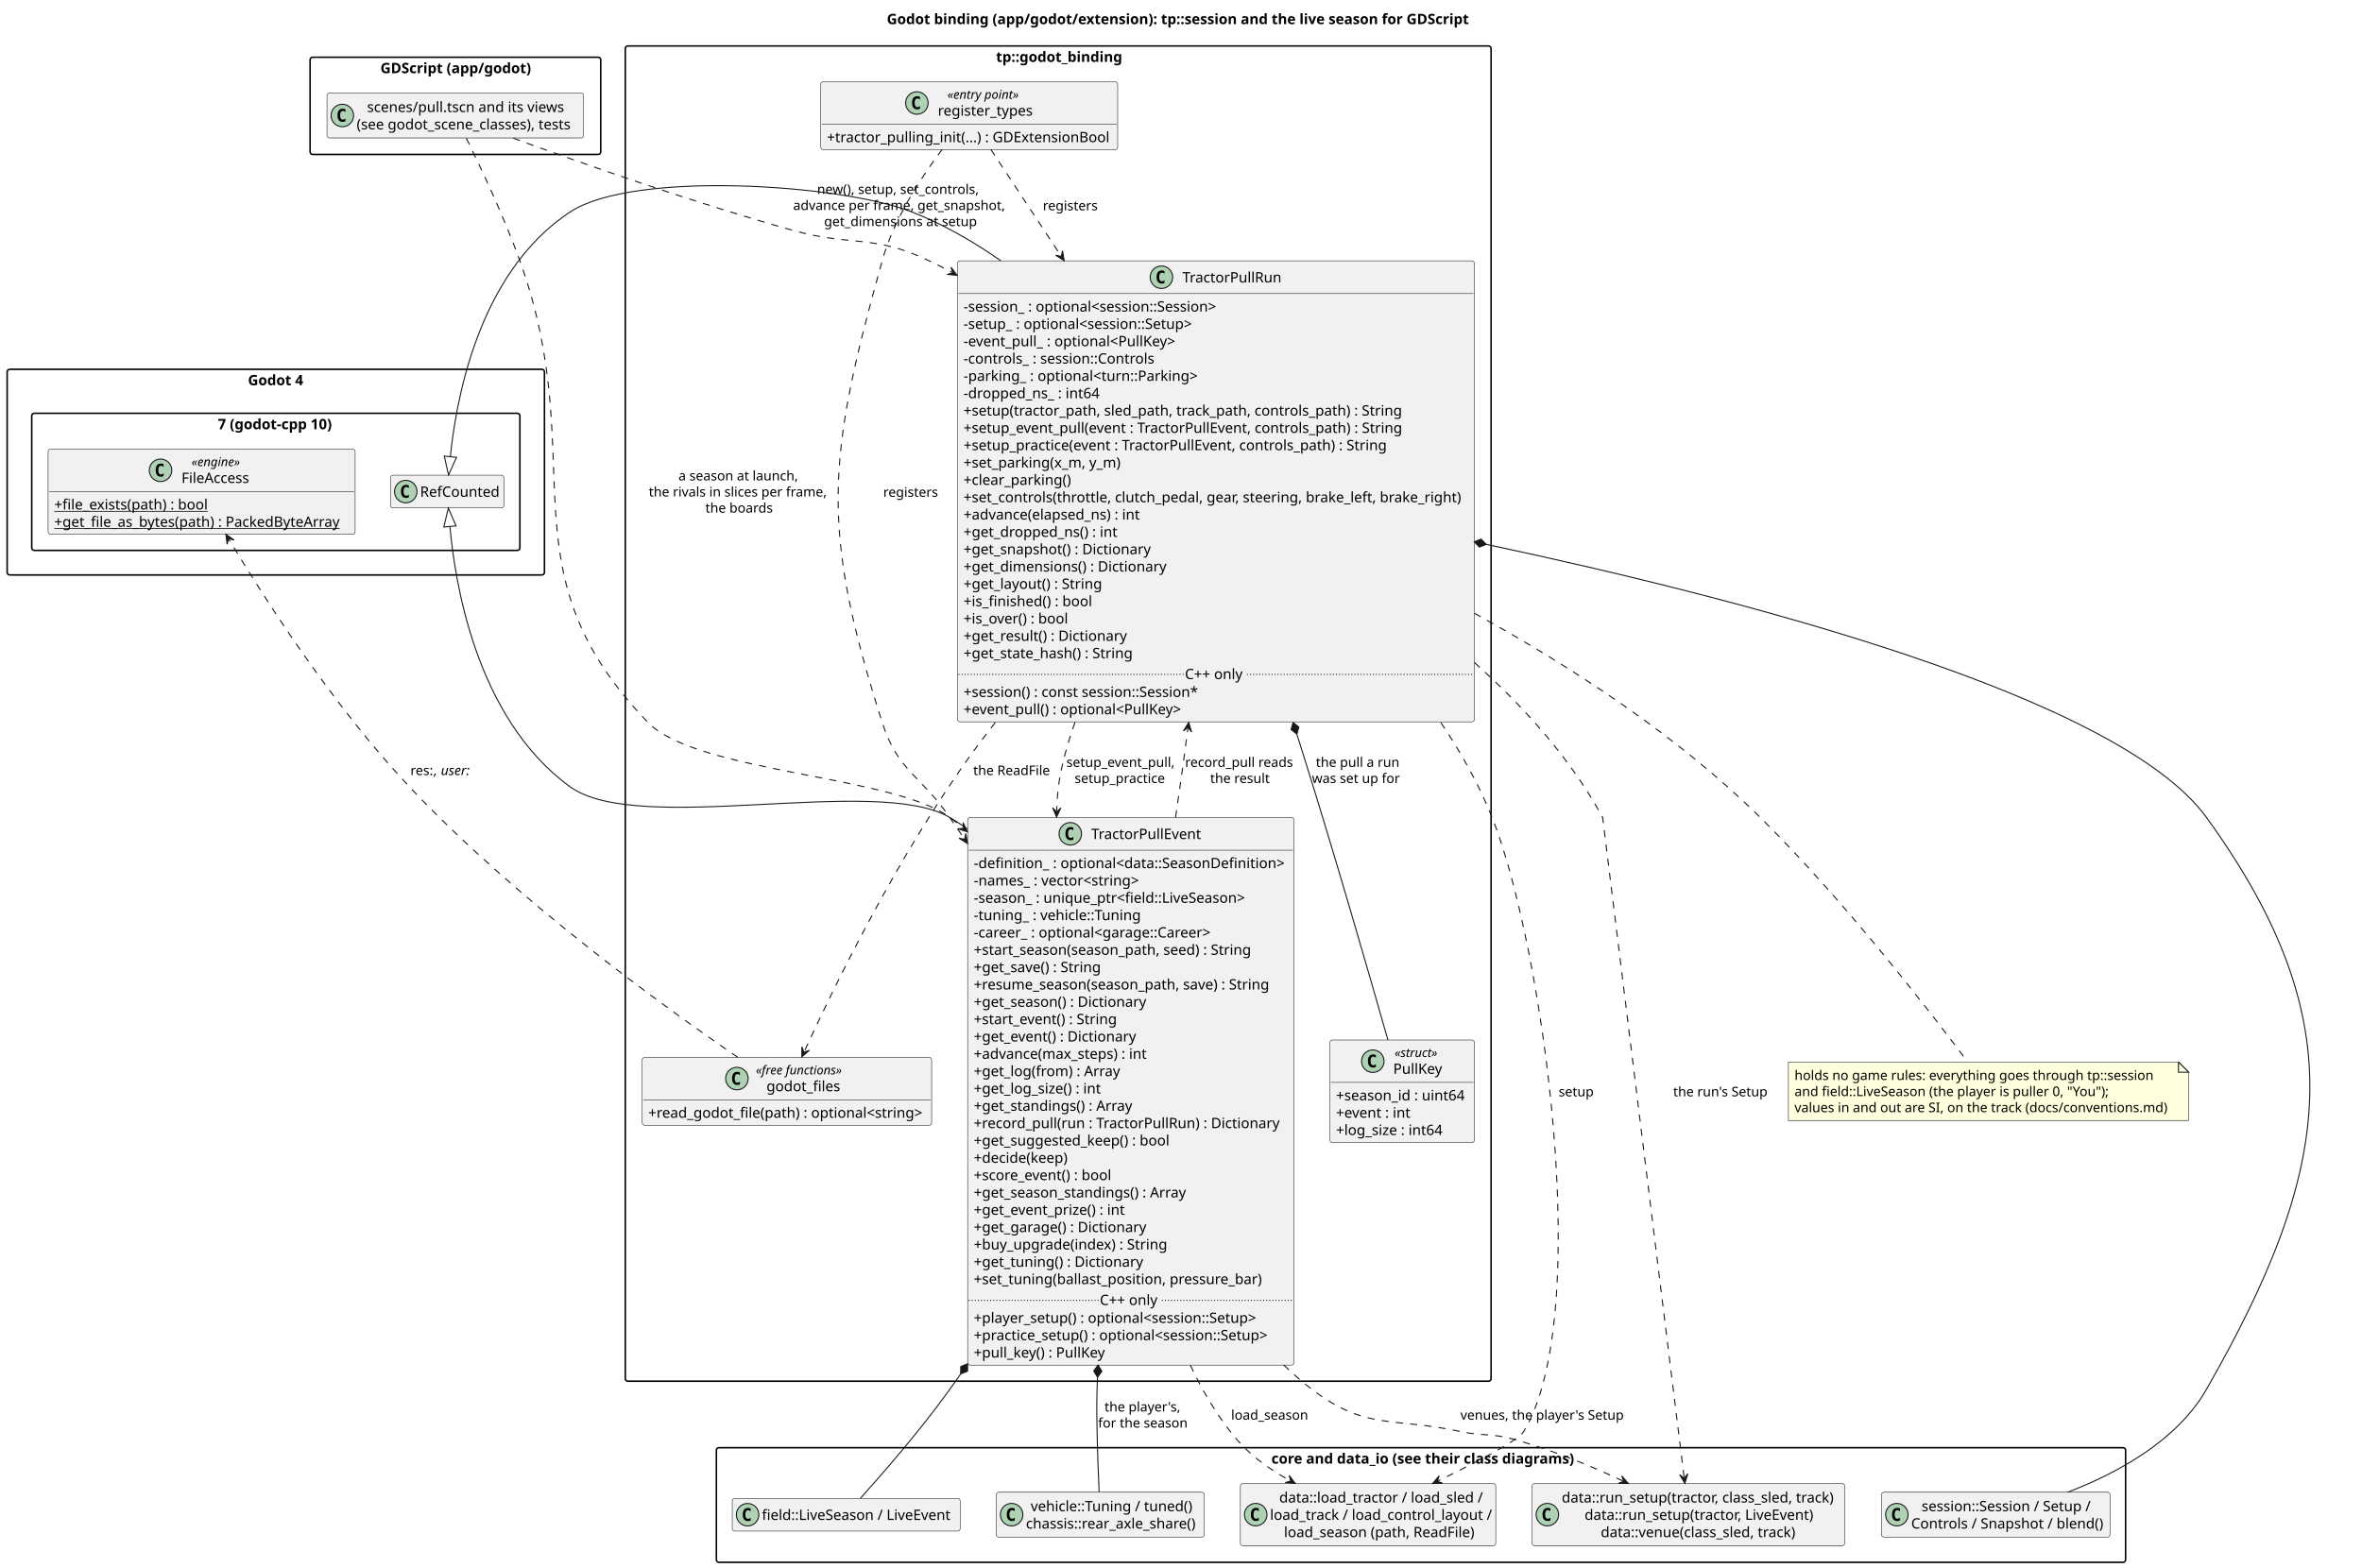
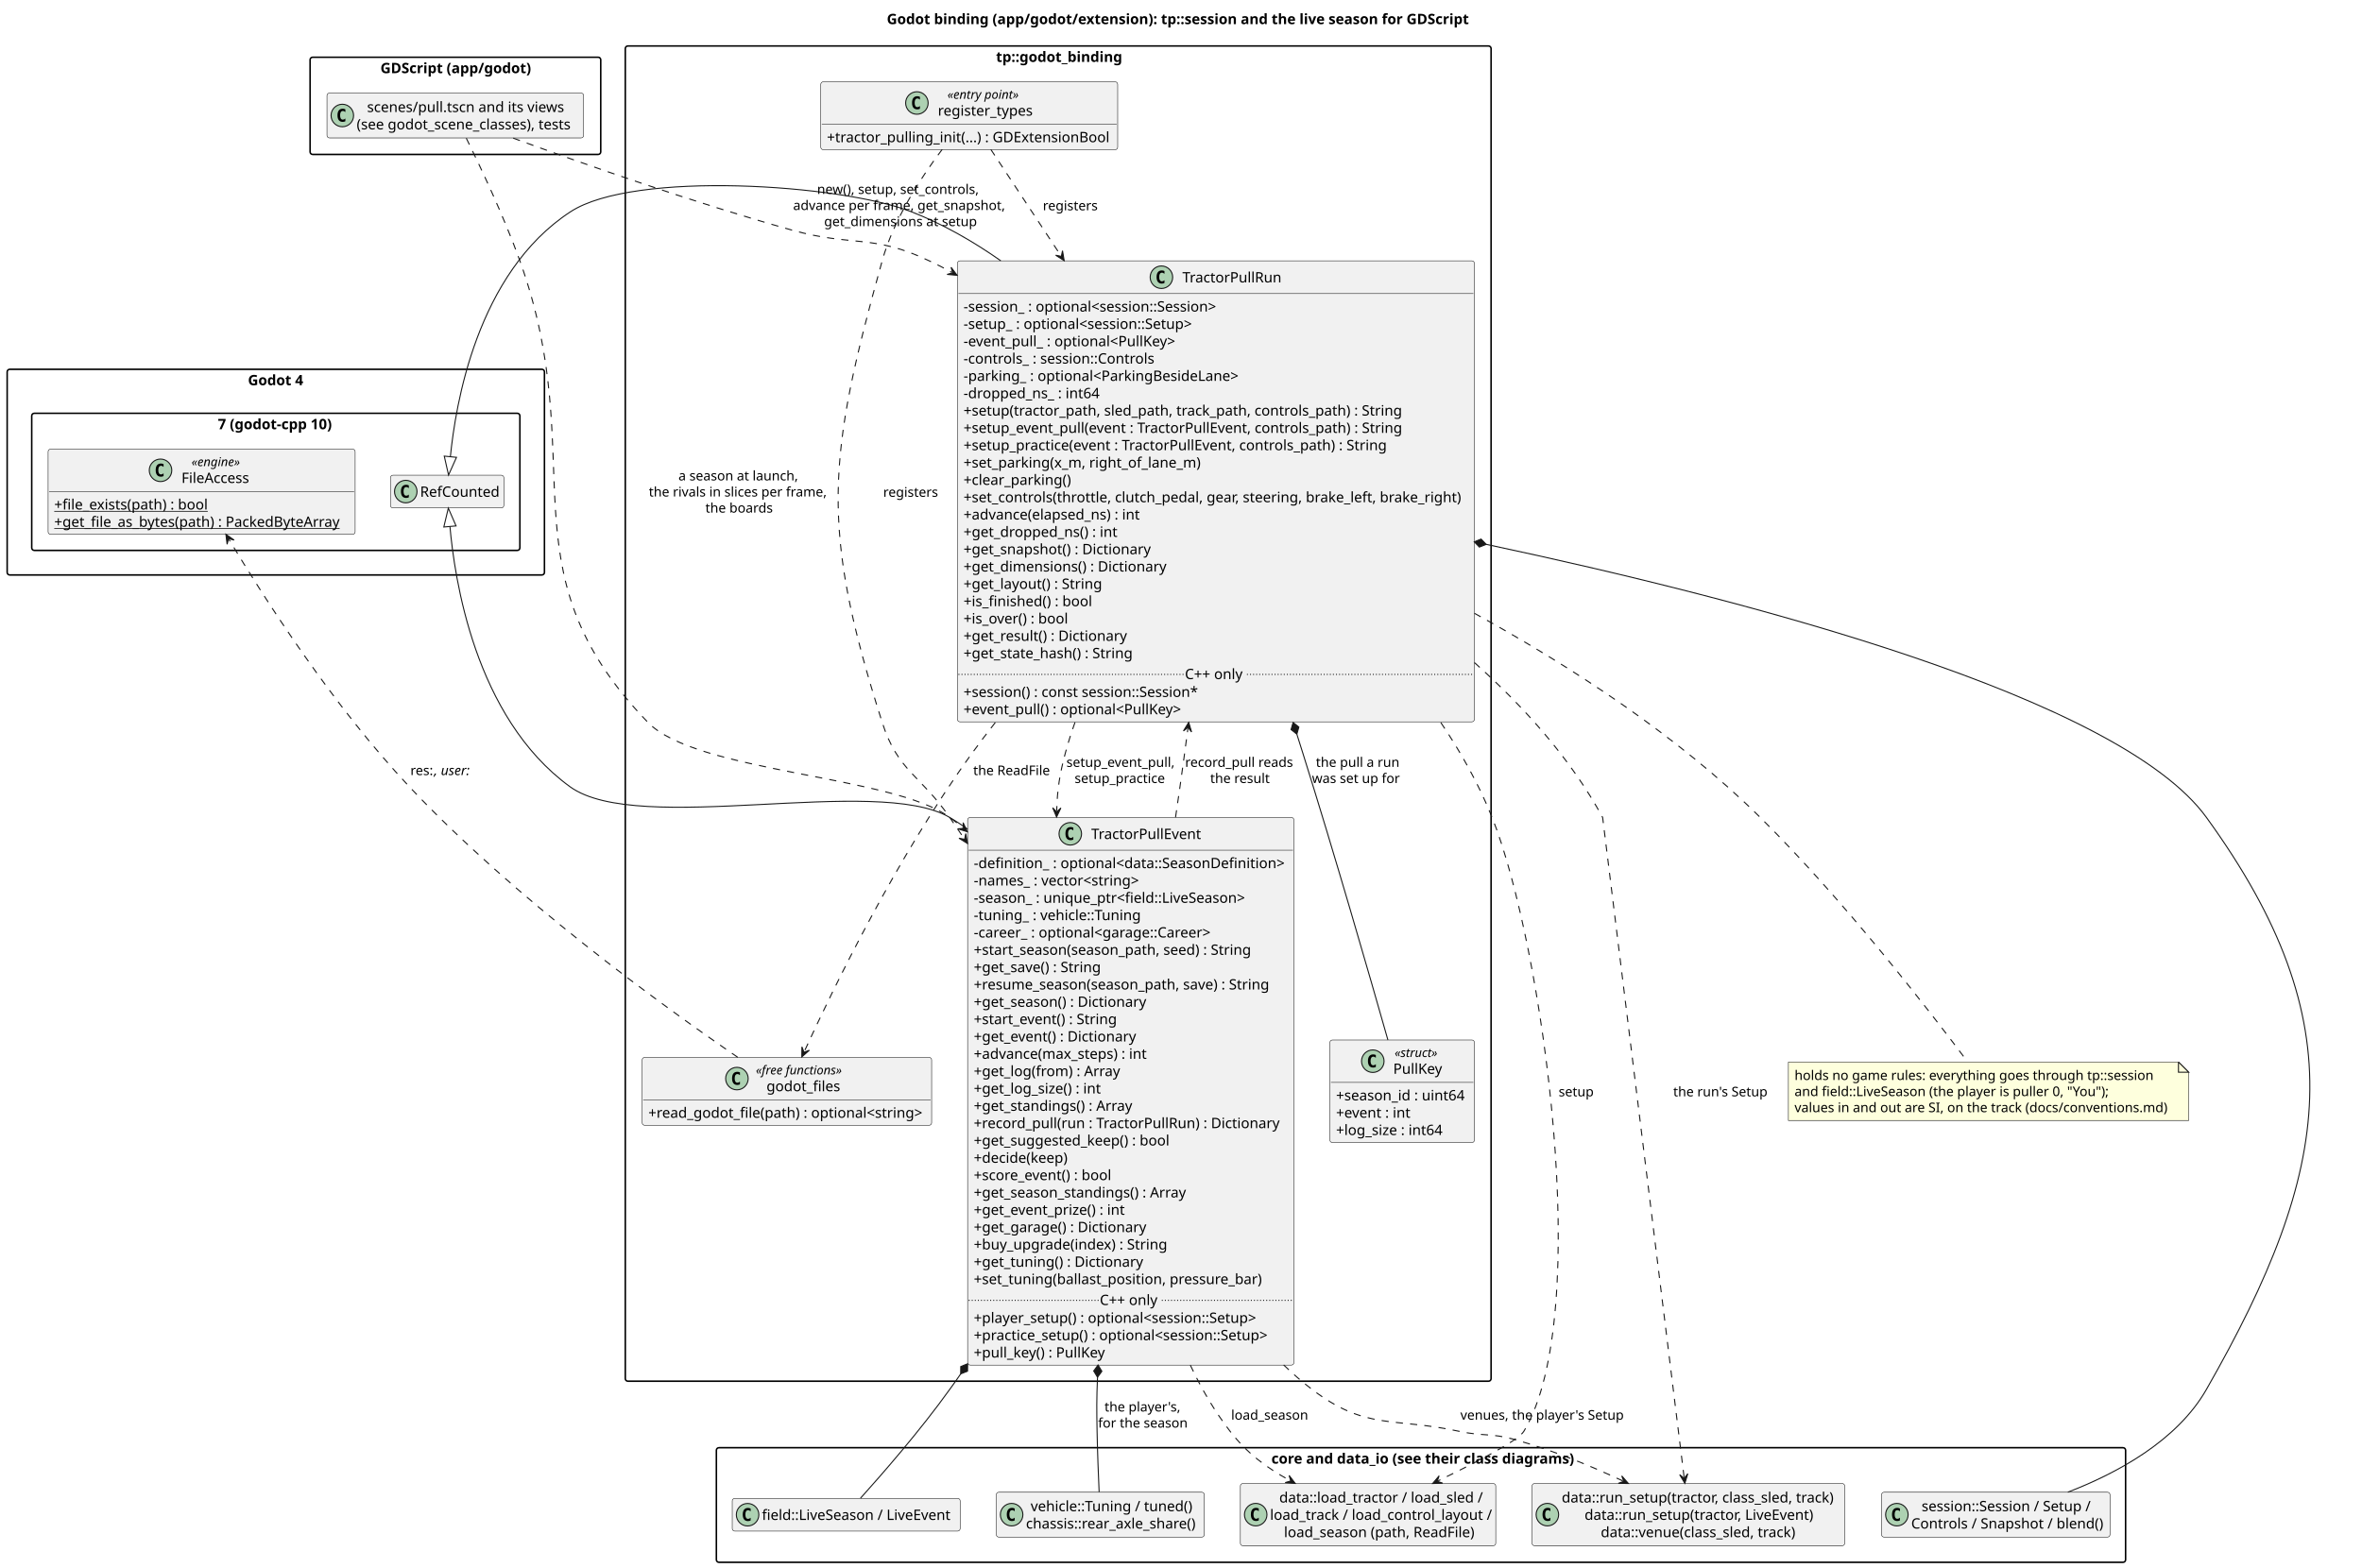
<svg xmlns="http://www.w3.org/2000/svg" contentStyleType="text/css" height="1532px" preserveAspectRatio="none" style="width:2308px;height:1532px;background:#FFFFFF;" version="1.1" viewBox="0 0 2308 1532" width="2308px" zoomAndPan="magnify">
  <defs />
  <g>
    <text fill="#000000" font-family="sans-serif" font-size="14" font-weight="bold" lengthAdjust="spacing" textLength="561.627" x="866.562" y="23.562">Godot binding (app/godot/extension): tp::session and the live season for GDScript</text>
    <g id="cluster_Godot 4">
      <rect fill="none" height="201" rx="2.5" ry="2.5" style="stroke:#000000;stroke-width:1.5;" width="525" x="7" y="360.94" />
      <text fill="#000000" font-family="sans-serif" font-size="14" font-weight="bold" lengthAdjust="spacing" textLength="54.414" x="242.293" y="376.502">Godot 4</text>
    </g>
    <g id="cluster_7 (godot-cpp 10)">
      <rect fill="none" height="134" rx="2.5" ry="2.5" style="stroke:#000000;stroke-width:1.5;" width="477" x="31" y="403.94" />
      <text fill="#000000" font-family="sans-serif" font-size="14" font-weight="bold" lengthAdjust="spacing" textLength="113.21" x="212.895" y="419.502">7 (godot-cpp 10)</text>
    </g>
    <g id="cluster_tp::godot_binding">
      <rect fill="none" height="1305" rx="2.5" ry="2.5" style="stroke:#000000;stroke-width:1.5;" width="846" x="611" y="44.94" />
      <text fill="#000000" font-family="sans-serif" font-size="14" font-weight="bold" lengthAdjust="spacing" textLength="121.454" x="973.273" y="60.502">tp::godot_binding</text>
    </g>
    <g id="cluster_core and data_io (see their class diagrams)">
      <rect fill="none" height="112" rx="2.5" ry="2.5" style="stroke:#000000;stroke-width:1.5;" width="1377" x="700" y="1414.939" />
      <text fill="#000000" font-family="sans-serif" font-size="14" font-weight="bold" lengthAdjust="spacing" textLength="292.312" x="1242.344" y="1430.502">core and data_io (see their class diagrams)</text>
    </g>
    <g id="cluster_GDScript (app/godot)">
      <rect fill="none" height="95" rx="2.5" ry="2.5" style="stroke:#000000;stroke-width:1.5;" width="284" x="303" y="55.94" />
      <text fill="#000000" font-family="sans-serif" font-size="14" font-weight="bold" lengthAdjust="spacing" textLength="146.522" x="371.739" y="71.502">GDScript (app/godot)</text>
    </g>
    <g id="elem_RefCounted">
      <rect codeLine="7" fill="#F1F1F1" height="32" id="RefCounted" rx="2.5" ry="2.5" style="stroke:#181818;stroke-width:0.5;" width="110.839" x="381.5" y="464.44" />
      <ellipse cx="396.5" cy="480.44" fill="#ADD1B2" rx="11" ry="11" style="stroke:#181818;stroke-width:1.0;" />
      <path d="M399.469,486.08 Q398.891,486.377 398.25,486.518 Q397.609,486.674 396.906,486.674 Q394.406,486.674 393.078,485.033 Q391.766,483.377 391.766,480.252 Q391.766,477.127 393.078,475.471 Q394.406,473.815 396.906,473.815 Q397.609,473.815 398.25,473.971 Q398.906,474.127 399.469,474.424 L399.469,477.143 Q398.844,476.565 398.25,476.299 Q397.656,476.018 397.031,476.018 Q395.688,476.018 395,477.096 Q394.312,478.158 394.312,480.252 Q394.312,482.346 395,483.424 Q395.688,484.486 397.031,484.486 Q397.656,484.486 398.25,484.221 Q398.844,483.94 399.469,483.361 L399.469,486.08 Z " fill="#000000" />
      <text fill="#000000" font-family="sans-serif" font-size="14" lengthAdjust="spacing" textLength="78.839" x="410.5" y="485.532">RefCounted</text>
    </g>
    <g id="elem_FileAccess">
      <rect codeLine="8" fill="#F1F1F1" height="83.338" id="FileAccess" rx="2.5" ry="2.5" style="stroke:#181818;stroke-width:0.5;" width="300.025" x="47" y="438.94" />
      <ellipse cx="156.86" cy="459.669" fill="#ADD1B2" rx="11" ry="11" style="stroke:#181818;stroke-width:1.0;" />
      <path d="M159.829,465.31 Q159.251,465.606 158.61,465.747 Q157.97,465.903 157.267,465.903 Q154.767,465.903 153.439,464.263 Q152.126,462.606 152.126,459.481 Q152.126,456.356 153.439,454.7 Q154.767,453.044 157.267,453.044 Q157.97,453.044 158.61,453.2 Q159.267,453.356 159.829,453.653 L159.829,456.372 Q159.204,455.794 158.61,455.528 Q158.017,455.247 157.392,455.247 Q156.048,455.247 155.36,456.325 Q154.673,457.388 154.673,459.481 Q154.673,461.575 155.36,462.653 Q156.048,463.716 157.392,463.716 Q158.017,463.716 158.61,463.45 Q159.204,463.169 159.829,462.591 L159.829,465.31 Z " fill="#000000" />
      <text fill="#000000" font-family="sans-serif" font-size="12" font-style="italic" lengthAdjust="spacing" textLength="52.266" x="187.13" y="455.565">«engine»</text>
      <text fill="#000000" font-family="sans-serif" font-size="14" lengthAdjust="spacing" textLength="71.805" x="177.36" y="472.022">FileAccess</text>
      <line style="stroke:#181818;stroke-width:0.5;" x1="48" x2="346.025" y1="480.398" y2="480.398" />
      <text fill="#000000" font-family="sans-serif" font-size="14" lengthAdjust="spacing" text-decoration="underline" textLength="154.492" x="53" y="497.961">+file_exists(path) : bool</text>
      <text fill="#000000" font-family="sans-serif" font-size="14" lengthAdjust="spacing" text-decoration="underline" textLength="288.025" x="53" y="514.9">+get_file_as_bytes(path) : PackedByteArray</text>
    </g>
    <g id="elem_TractorPullRun">
      <rect codeLine="15" fill="#F1F1F1" height="450.547" id="TractorPullRun" rx="2.5" ry="2.5" style="stroke:#181818;stroke-width:0.5;" width="505.22" x="935.5" y="254.94" />
      <ellipse cx="1134.873" cy="270.94" fill="#ADD1B2" rx="11" ry="11" style="stroke:#181818;stroke-width:1.0;" />
      <path d="M1137.842,276.58 Q1137.264,276.877 1136.623,277.018 Q1135.983,277.174 1135.28,277.174 Q1132.78,277.174 1131.452,275.533 Q1130.139,273.877 1130.139,270.752 Q1130.139,267.627 1131.452,265.971 Q1132.78,264.315 1135.28,264.315 Q1135.983,264.315 1136.623,264.471 Q1137.28,264.627 1137.842,264.924 L1137.842,267.643 Q1137.217,267.065 1136.623,266.799 Q1136.03,266.518 1135.405,266.518 Q1134.061,266.518 1133.373,267.596 Q1132.686,268.658 1132.686,270.752 Q1132.686,272.846 1133.373,273.924 Q1134.061,274.986 1135.405,274.986 Q1136.03,274.986 1136.623,274.721 Q1137.217,274.44 1137.842,273.861 L1137.842,276.58 Z " fill="#000000" />
      <text fill="#000000" font-family="sans-serif" font-size="14" lengthAdjust="spacing" textLength="97.973" x="1155.373" y="276.032">TractorPullRun</text>
      <line style="stroke:#181818;stroke-width:0.5;" x1="936.5" x2="1439.72" y1="286.94" y2="286.94" />
      <text fill="#000000" font-family="sans-serif" font-size="14" lengthAdjust="spacing" textLength="256.935" x="941.5" y="304.502">-session_ : optional&lt;session::Session&gt;</text>
      <text fill="#000000" font-family="sans-serif" font-size="14" lengthAdjust="spacing" textLength="230.125" x="941.5" y="321.441">-setup_ : optional&lt;session::Setup&gt;</text>
      <text fill="#000000" font-family="sans-serif" font-size="14" lengthAdjust="spacing" textLength="212.611" x="941.5" y="338.381">-event_pull_ : optional&lt;PullKey&gt;</text>
      <text fill="#000000" font-family="sans-serif" font-size="14" lengthAdjust="spacing" textLength="192.794" x="941.5" y="355.32">-controls_ : session::Controls</text>
-       <text fill="#000000" font-family="sans-serif" font-size="14" lengthAdjust="spacing" textLength="230.221" x="941.5" y="372.26">-parking_ : optional&lt;turn::Parking&gt;</text>
+       <text fill="#000000" font-family="sans-serif" font-size="14" lengthAdjust="spacing" textLength="272.802" x="941.5" y="372.26">-parking_ : optional&lt;ParkingBesideLane&gt;</text>
      <text fill="#000000" font-family="sans-serif" font-size="14" lengthAdjust="spacing" textLength="136.862" x="941.5" y="389.199">-dropped_ns_ : int64</text>
      <text fill="#000000" font-family="sans-serif" font-size="14" lengthAdjust="spacing" textLength="432.619" x="941.5" y="406.139">+setup(tractor_path, sled_path, track_path, controls_path) : String</text>
      <text fill="#000000" font-family="sans-serif" font-size="14" lengthAdjust="spacing" textLength="436.892" x="941.5" y="423.078">+setup_event_pull(event : TractorPullEvent, controls_path) : String</text>
      <text fill="#000000" font-family="sans-serif" font-size="14" lengthAdjust="spacing" textLength="423.664" x="941.5" y="440.018">+setup_practice(event : TractorPullEvent, controls_path) : String</text>
-       <text fill="#000000" font-family="sans-serif" font-size="14" lengthAdjust="spacing" textLength="156.406" x="941.5" y="456.957">+set_parking(x_m, y_m)</text>
+       <text fill="#000000" font-family="sans-serif" font-size="14" lengthAdjust="spacing" textLength="232.675" x="941.5" y="456.957">+set_parking(x_m, right_of_lane_m)</text>
      <text fill="#000000" font-family="sans-serif" font-size="14" lengthAdjust="spacing" textLength="108.179" x="941.5" y="473.897">+clear_parking()</text>
      <text fill="#000000" font-family="sans-serif" font-size="14" lengthAdjust="spacing" textLength="493.22" x="941.5" y="490.836">+set_controls(throttle, clutch_pedal, gear, steering, brake_left, brake_right)</text>
      <text fill="#000000" font-family="sans-serif" font-size="14" lengthAdjust="spacing" textLength="178.377" x="941.5" y="507.775">+advance(elapsed_ns) : int</text>
      <text fill="#000000" font-family="sans-serif" font-size="14" lengthAdjust="spacing" textLength="153.501" x="941.5" y="524.715">+get_dropped_ns() : int</text>
      <text fill="#000000" font-family="sans-serif" font-size="14" lengthAdjust="spacing" textLength="186.963" x="941.5" y="541.654">+get_snapshot() : Dictionary</text>
      <text fill="#000000" font-family="sans-serif" font-size="14" lengthAdjust="spacing" textLength="201.722" x="941.5" y="558.594">+get_dimensions() : Dictionary</text>
      <text fill="#000000" font-family="sans-serif" font-size="14" lengthAdjust="spacing" textLength="138.551" x="941.5" y="575.533">+get_layout() : String</text>
      <text fill="#000000" font-family="sans-serif" font-size="14" lengthAdjust="spacing" textLength="129.938" x="941.5" y="592.473">+is_finished() : bool</text>
      <text fill="#000000" font-family="sans-serif" font-size="14" lengthAdjust="spacing" textLength="106.996" x="941.5" y="609.412">+is_over() : bool</text>
      <text fill="#000000" font-family="sans-serif" font-size="14" lengthAdjust="spacing" textLength="163.297" x="941.5" y="626.352">+get_result() : Dictionary</text>
      <text fill="#000000" font-family="sans-serif" font-size="14" lengthAdjust="spacing" textLength="168.943" x="941.5" y="643.291">+get_state_hash() : String</text>
      <text fill="#000000" font-family="sans-serif" font-size="14" lengthAdjust="spacing" textLength="239.791" x="941.5" y="681.17">+session() : const session::Session*</text>
      <text fill="#000000" font-family="sans-serif" font-size="14" lengthAdjust="spacing" textLength="219.263" x="941.5" y="698.109">+event_pull() : optional&lt;PullKey&gt;</text>
      <line style="stroke:#181818;stroke-width:1.0;stroke-dasharray:1.0,2.0;" x1="936.5" x2="1157.803" y1="659.138" y2="659.138" />
      <text fill="#000000" font-family="sans-serif" font-size="14" lengthAdjust="spacing" textLength="60.614" x="1157.803" y="663.731">C++ only</text>
      <line style="stroke:#181818;stroke-width:1.0;stroke-dasharray:1.0,2.0;" x1="1218.417" x2="1439.72" y1="659.138" y2="659.138" />
    </g>
    <g id="elem_TractorPullEvent">
      <rect codeLine="41" fill="#F1F1F1" height="535.244" id="TractorPullEvent" rx="2.5" ry="2.5" style="stroke:#181818;stroke-width:0.5;" width="318.858" x="945.5" y="798.939" />
      <ellipse cx="1045.824" cy="814.939" fill="#ADD1B2" rx="11" ry="11" style="stroke:#181818;stroke-width:1.0;" />
      <path d="M1048.793,820.58 Q1048.215,820.877 1047.574,821.018 Q1046.934,821.174 1046.23,821.174 Q1043.73,821.174 1042.402,819.533 Q1041.09,817.877 1041.09,814.752 Q1041.09,811.627 1042.402,809.971 Q1043.73,808.314 1046.23,808.314 Q1046.934,808.314 1047.574,808.471 Q1048.23,808.627 1048.793,808.924 L1048.793,811.643 Q1048.168,811.064 1047.574,810.799 Q1046.98,810.518 1046.355,810.518 Q1045.012,810.518 1044.324,811.596 Q1043.637,812.658 1043.637,814.752 Q1043.637,816.846 1044.324,817.924 Q1045.012,818.986 1046.355,818.986 Q1046.98,818.986 1047.574,818.721 Q1048.168,818.439 1048.793,817.861 L1048.793,820.58 Z " fill="#000000" />
      <text fill="#000000" font-family="sans-serif" font-size="14" lengthAdjust="spacing" textLength="109.71" x="1066.324" y="820.032">TractorPullEvent</text>
      <line style="stroke:#181818;stroke-width:0.5;" x1="946.5" x2="1263.358" y1="830.939" y2="830.939" />
      <text fill="#000000" font-family="sans-serif" font-size="14" lengthAdjust="spacing" textLength="306.858" x="951.5" y="848.502">-definition_ : optional&lt;data::SeasonDefinition&gt;</text>
      <text fill="#000000" font-family="sans-serif" font-size="14" lengthAdjust="spacing" textLength="166.968" x="951.5" y="865.441">-names_ : vector&lt;string&gt;</text>
      <text fill="#000000" font-family="sans-serif" font-size="14" lengthAdjust="spacing" textLength="273.649" x="951.5" y="882.381">-season_ : unique_ptr&lt;field::LiveSeason&gt;</text>
      <text fill="#000000" font-family="sans-serif" font-size="14" lengthAdjust="spacing" textLength="167.262" x="951.5" y="899.32">-tuning_ : vehicle::Tuning</text>
      <text fill="#000000" font-family="sans-serif" font-size="14" lengthAdjust="spacing" textLength="238.185" x="951.5" y="916.26">-career_ : optional&lt;garage::Career&gt;</text>
      <text fill="#000000" font-family="sans-serif" font-size="14" lengthAdjust="spacing" textLength="277.402" x="951.5" y="933.199">+start_season(season_path, seed) : String</text>
      <text fill="#000000" font-family="sans-serif" font-size="14" lengthAdjust="spacing" textLength="129.459" x="951.5" y="950.139">+get_save() : String</text>
      <text fill="#000000" font-family="sans-serif" font-size="14" lengthAdjust="spacing" textLength="296.242" x="951.5" y="967.078">+resume_season(season_path, save) : String</text>
      <text fill="#000000" font-family="sans-serif" font-size="14" lengthAdjust="spacing" textLength="173.694" x="951.5" y="984.018">+get_season() : Dictionary</text>
      <text fill="#000000" font-family="sans-serif" font-size="14" lengthAdjust="spacing" textLength="143.575" x="951.5" y="1000.957">+start_event() : String</text>
      <text fill="#000000" font-family="sans-serif" font-size="14" lengthAdjust="spacing" textLength="163.269" x="951.5" y="1017.896">+get_event() : Dictionary</text>
      <text fill="#000000" font-family="sans-serif" font-size="14" lengthAdjust="spacing" textLength="174.467" x="951.5" y="1034.836">+advance(max_steps) : int</text>
      <text fill="#000000" font-family="sans-serif" font-size="14" lengthAdjust="spacing" textLength="146.508" x="951.5" y="1051.775">+get_log(from) : Array</text>
      <text fill="#000000" font-family="sans-serif" font-size="14" lengthAdjust="spacing" textLength="128.769" x="951.5" y="1068.715">+get_log_size() : int</text>
      <text fill="#000000" font-family="sans-serif" font-size="14" lengthAdjust="spacing" textLength="159.339" x="951.5" y="1085.654">+get_standings() : Array</text>
      <text fill="#000000" font-family="sans-serif" font-size="14" lengthAdjust="spacing" textLength="303.898" x="951.5" y="1102.594">+record_pull(run : TractorPullRun) : Dictionary</text>
      <text fill="#000000" font-family="sans-serif" font-size="14" lengthAdjust="spacing" textLength="196.519" x="951.5" y="1119.533">+get_suggested_keep() : bool</text>
      <text fill="#000000" font-family="sans-serif" font-size="14" lengthAdjust="spacing" textLength="96.913" x="951.5" y="1136.473">+decide(keep)</text>
      <text fill="#000000" font-family="sans-serif" font-size="14" lengthAdjust="spacing" textLength="140.779" x="951.5" y="1153.412">+score_event() : bool</text>
      <text fill="#000000" font-family="sans-serif" font-size="14" lengthAdjust="spacing" textLength="213.192" x="951.5" y="1170.352">+get_season_standings() : Array</text>
      <text fill="#000000" font-family="sans-serif" font-size="14" lengthAdjust="spacing" textLength="151.894" x="951.5" y="1187.291">+get_event_prize() : int</text>
      <text fill="#000000" font-family="sans-serif" font-size="14" lengthAdjust="spacing" textLength="172.553" x="951.5" y="1204.23">+get_garage() : Dictionary</text>
      <text fill="#000000" font-family="sans-serif" font-size="14" lengthAdjust="spacing" textLength="192.91" x="951.5" y="1221.17">+buy_upgrade(index) : String</text>
      <text fill="#000000" font-family="sans-serif" font-size="14" lengthAdjust="spacing" textLength="167.603" x="951.5" y="1238.109">+get_tuning() : Dictionary</text>
      <text fill="#000000" font-family="sans-serif" font-size="14" lengthAdjust="spacing" textLength="283.739" x="951.5" y="1255.049">+set_tuning(ballast_position, pressure_bar)</text>
      <text fill="#000000" font-family="sans-serif" font-size="14" lengthAdjust="spacing" textLength="284.286" x="951.5" y="1292.928">+player_setup() : optional&lt;session::Setup&gt;</text>
      <text fill="#000000" font-family="sans-serif" font-size="14" lengthAdjust="spacing" textLength="296.994" x="951.5" y="1309.867">+practice_setup() : optional&lt;session::Setup&gt;</text>
      <text fill="#000000" font-family="sans-serif" font-size="14" lengthAdjust="spacing" textLength="134.552" x="951.5" y="1326.807">+pull_key() : PullKey</text>
      <line style="stroke:#181818;stroke-width:1.0;stroke-dasharray:1.0,2.0;" x1="946.5" x2="1074.622" y1="1270.896" y2="1270.896" />
      <text fill="#000000" font-family="sans-serif" font-size="14" lengthAdjust="spacing" textLength="60.614" x="1074.622" y="1275.488">C++ only</text>
      <line style="stroke:#181818;stroke-width:1.0;stroke-dasharray:1.0,2.0;" x1="1135.236" x2="1263.358" y1="1270.896" y2="1270.896" />
    </g>
    <g id="elem_PullKey">
      <rect codeLine="72" fill="#F1F1F1" height="100.277" id="PullKey" rx="2.5" ry="2.5" style="stroke:#181818;stroke-width:0.5;" width="141.233" x="1299.5" y="1016.439" />
      <ellipse cx="1341.408" cy="1037.169" fill="#ADD1B2" rx="11" ry="11" style="stroke:#181818;stroke-width:1.0;" />
      <path d="M1344.377,1042.81 Q1343.799,1043.106 1343.158,1043.247 Q1342.517,1043.403 1341.814,1043.403 Q1339.314,1043.403 1337.986,1041.763 Q1336.674,1040.106 1336.674,1036.981 Q1336.674,1033.856 1337.986,1032.2 Q1339.314,1030.544 1341.814,1030.544 Q1342.517,1030.544 1343.158,1030.7 Q1343.814,1030.856 1344.377,1031.153 L1344.377,1033.872 Q1343.752,1033.294 1343.158,1033.028 Q1342.564,1032.747 1341.939,1032.747 Q1340.596,1032.747 1339.908,1033.825 Q1339.221,1034.888 1339.221,1036.981 Q1339.221,1039.075 1339.908,1040.153 Q1340.596,1041.216 1341.939,1041.216 Q1342.564,1041.216 1343.158,1040.95 Q1343.752,1040.669 1344.377,1040.091 L1344.377,1042.81 Z " fill="#000000" />
      <text fill="#000000" font-family="sans-serif" font-size="12" font-style="italic" lengthAdjust="spacing" textLength="46.676" x="1362.769" y="1033.064">«struct»</text>
      <text fill="#000000" font-family="sans-serif" font-size="14" lengthAdjust="spacing" textLength="49.438" x="1361.388" y="1049.522">PullKey</text>
      <line style="stroke:#181818;stroke-width:0.5;" x1="1300.5" x2="1439.733" y1="1057.898" y2="1057.898" />
      <text fill="#000000" font-family="sans-serif" font-size="14" lengthAdjust="spacing" textLength="129.233" x="1305.5" y="1075.461">+season_id : uint64</text>
      <text fill="#000000" font-family="sans-serif" font-size="14" lengthAdjust="spacing" textLength="74.457" x="1305.5" y="1092.4">+event : int</text>
      <text fill="#000000" font-family="sans-serif" font-size="14" lengthAdjust="spacing" textLength="108.568" x="1305.5" y="1109.34">+log_size : int64</text>
    </g>
    <g id="elem_Files">
      <rect codeLine="78" fill="#F1F1F1" height="66.398" id="Files" rx="2.5" ry="2.5" style="stroke:#181818;stroke-width:0.5;" width="282.833" x="627.5" y="1033.439" />
      <ellipse cx="720.073" cy="1054.169" fill="#ADD1B2" rx="11" ry="11" style="stroke:#181818;stroke-width:1.0;" />
      <path d="M723.042,1059.81 Q722.463,1060.106 721.823,1060.247 Q721.182,1060.403 720.479,1060.403 Q717.979,1060.403 716.651,1058.763 Q715.338,1057.106 715.338,1053.981 Q715.338,1050.856 716.651,1049.2 Q717.979,1047.544 720.479,1047.544 Q721.182,1047.544 721.823,1047.7 Q722.479,1047.856 723.042,1048.153 L723.042,1050.872 Q722.417,1050.294 721.823,1050.028 Q721.229,1049.747 720.604,1049.747 Q719.26,1049.747 718.573,1050.825 Q717.885,1051.888 717.885,1053.981 Q717.885,1056.075 718.573,1057.153 Q719.26,1058.216 720.604,1058.216 Q721.229,1058.216 721.823,1057.95 Q722.417,1057.669 723.042,1057.091 L723.042,1059.81 Z " fill="#000000" />
      <text fill="#000000" font-family="sans-serif" font-size="12" font-style="italic" lengthAdjust="spacing" textLength="93.188" x="738.573" y="1050.064">«free functions»</text>
      <text fill="#000000" font-family="sans-serif" font-size="14" lengthAdjust="spacing" textLength="72.427" x="748.953" y="1066.522">godot_files</text>
      <line style="stroke:#181818;stroke-width:0.5;" x1="628.5" x2="909.333" y1="1074.898" y2="1074.898" />
      <text fill="#000000" font-family="sans-serif" font-size="14" lengthAdjust="spacing" textLength="270.833" x="633.5" y="1092.461">+read_godot_file(path) : optional&lt;string&gt;</text>
    </g>
    <g id="elem_Register">
      <rect codeLine="81" fill="#F1F1F1" height="66.398" id="Register" rx="2.5" ry="2.5" style="stroke:#181818;stroke-width:0.5;" width="290.127" x="802" y="79.939" />
      <ellipse cx="895.929" cy="100.669" fill="#ADD1B2" rx="11" ry="11" style="stroke:#181818;stroke-width:1.0;" />
      <path d="M898.898,106.31 Q898.32,106.606 897.679,106.747 Q897.039,106.903 896.335,106.903 Q893.835,106.903 892.507,105.263 Q891.195,103.606 891.195,100.481 Q891.195,97.356 892.507,95.7 Q893.835,94.044 896.335,94.044 Q897.039,94.044 897.679,94.2 Q898.335,94.356 898.898,94.653 L898.898,97.372 Q898.273,96.794 897.679,96.528 Q897.085,96.247 896.46,96.247 Q895.117,96.247 894.429,97.325 Q893.742,98.388 893.742,100.481 Q893.742,102.575 894.429,103.653 Q895.117,104.716 896.46,104.716 Q897.085,104.716 897.679,104.45 Q898.273,104.169 898.898,103.591 L898.898,106.31 Z " fill="#000000" />
      <text fill="#000000" font-family="sans-serif" font-size="12" font-style="italic" lengthAdjust="spacing" textLength="75.07" x="925.778" y="96.564">«entry point»</text>
      <text fill="#000000" font-family="sans-serif" font-size="14" lengthAdjust="spacing" textLength="93.769" x="916.429" y="113.022">register_types</text>
      <line style="stroke:#181818;stroke-width:0.5;" x1="803" x2="1091.127" y1="121.398" y2="121.398" />
      <text fill="#000000" font-family="sans-serif" font-size="14" lengthAdjust="spacing" textLength="278.127" x="808" y="138.961">+tractor_pulling_init(...) : GDExtensionBool</text>
    </g>
    <g id="elem_Session">
      <rect codeLine="87" fill="#F1F1F1" height="43.879" id="Session" rx="2.5" ry="2.5" style="stroke:#181818;stroke-width:0.5;" width="223.269" x="1838.5" y="1458.439" />
      <ellipse cx="1853.5" cy="1480.379" fill="#ADD1B2" rx="11" ry="11" style="stroke:#181818;stroke-width:1.0;" />
      <path d="M1856.469,1486.02 Q1855.891,1486.316 1855.25,1486.457 Q1854.609,1486.613 1853.906,1486.613 Q1851.406,1486.613 1850.078,1484.973 Q1848.766,1483.316 1848.766,1480.191 Q1848.766,1477.066 1850.078,1475.41 Q1851.406,1473.754 1853.906,1473.754 Q1854.609,1473.754 1855.25,1473.91 Q1855.906,1474.066 1856.469,1474.363 L1856.469,1477.082 Q1855.844,1476.504 1855.25,1476.238 Q1854.656,1475.957 1854.031,1475.957 Q1852.688,1475.957 1852,1477.035 Q1851.312,1478.098 1851.312,1480.191 Q1851.312,1482.285 1852,1483.363 Q1852.688,1484.426 1854.031,1484.426 Q1854.656,1484.426 1855.25,1484.16 Q1855.844,1483.879 1856.469,1483.301 L1856.469,1486.02 Z " fill="#000000" />
      <text fill="#000000" font-family="sans-serif" font-size="14" lengthAdjust="spacing" textLength="170.912" x="1877.679" y="1477.002">session::Session / Setup /</text>
      <text fill="#000000" font-family="sans-serif" font-size="14" lengthAdjust="spacing" textLength="191.269" x="1867.5" y="1493.941">Controls / Snapshot / blend()</text>
    </g>
    <g id="elem_Loaders">
      <rect codeLine="88" fill="#F1F1F1" height="60.818" id="Loaders" rx="2.5" ry="2.5" style="stroke:#181818;stroke-width:0.5;" width="249.56" x="1212" y="1449.939" />
      <ellipse cx="1227" cy="1480.349" fill="#ADD1B2" rx="11" ry="11" style="stroke:#181818;stroke-width:1.0;" />
      <path d="M1229.969,1485.989 Q1229.391,1486.286 1228.75,1486.427 Q1228.109,1486.583 1227.406,1486.583 Q1224.906,1486.583 1223.578,1484.942 Q1222.266,1483.286 1222.266,1480.161 Q1222.266,1477.036 1223.578,1475.38 Q1224.906,1473.724 1227.406,1473.724 Q1228.109,1473.724 1228.75,1473.88 Q1229.406,1474.036 1229.969,1474.333 L1229.969,1477.052 Q1229.344,1476.474 1228.75,1476.208 Q1228.156,1475.927 1227.531,1475.927 Q1226.188,1475.927 1225.5,1477.005 Q1224.812,1478.067 1224.812,1480.161 Q1224.812,1482.255 1225.5,1483.333 Q1226.188,1484.396 1227.531,1484.396 Q1228.156,1484.396 1228.75,1484.13 Q1229.344,1483.849 1229.969,1483.271 L1229.969,1485.989 Z " fill="#000000" />
      <text fill="#000000" font-family="sans-serif" font-size="14" lengthAdjust="spacing" textLength="199.52" x="1250.02" y="1468.502">data::load_tractor / load_sled /</text>
      <text fill="#000000" font-family="sans-serif" font-size="14" lengthAdjust="spacing" textLength="217.56" x="1241" y="1485.441">load_track / load_control_layout /</text>
      <text fill="#000000" font-family="sans-serif" font-size="14" lengthAdjust="spacing" textLength="190.299" x="1254.631" y="1502.381">load_season (path, ReadFile)</text>
    </g>
    <g id="elem_RunSetup">
      <rect codeLine="89" fill="#F1F1F1" height="60.818" id="RunSetup" rx="2.5" ry="2.5" style="stroke:#181818;stroke-width:0.5;" width="305.56" x="1497" y="1449.939" />
      <ellipse cx="1512" cy="1480.349" fill="#ADD1B2" rx="11" ry="11" style="stroke:#181818;stroke-width:1.0;" />
      <path d="M1514.969,1485.989 Q1514.391,1486.286 1513.75,1486.427 Q1513.109,1486.583 1512.406,1486.583 Q1509.906,1486.583 1508.578,1484.942 Q1507.266,1483.286 1507.266,1480.161 Q1507.266,1477.036 1508.578,1475.38 Q1509.906,1473.724 1512.406,1473.724 Q1513.109,1473.724 1513.75,1473.88 Q1514.406,1474.036 1514.969,1474.333 L1514.969,1477.052 Q1514.344,1476.474 1513.75,1476.208 Q1513.156,1475.927 1512.531,1475.927 Q1511.188,1475.927 1510.5,1477.005 Q1509.812,1478.067 1509.812,1480.161 Q1509.812,1482.255 1510.5,1483.333 Q1511.188,1484.396 1512.531,1484.396 Q1513.156,1484.396 1513.75,1484.13 Q1514.344,1483.849 1514.969,1483.271 L1514.969,1485.989 Z " fill="#000000" />
      <text fill="#000000" font-family="sans-serif" font-size="14" lengthAdjust="spacing" textLength="273.56" x="1526" y="1468.502">data::run_setup(tractor, class_sled, track)</text>
      <text fill="#000000" font-family="sans-serif" font-size="14" lengthAdjust="spacing" textLength="228.901" x="1548.33" y="1485.441">data::run_setup(tractor, LiveEvent)</text>
      <text fill="#000000" font-family="sans-serif" font-size="14" lengthAdjust="spacing" textLength="197.19" x="1564.186" y="1502.381">data::venue(class_sled, track)</text>
    </g>
    <g id="elem_Live">
      <rect codeLine="90" fill="#F1F1F1" height="32" id="Live" rx="2.5" ry="2.5" style="stroke:#181818;stroke-width:0.5;" width="222.716" x="715.5" y="1464.439" />
      <ellipse cx="730.5" cy="1480.439" fill="#ADD1B2" rx="11" ry="11" style="stroke:#181818;stroke-width:1.0;" />
      <path d="M733.469,1486.08 Q732.891,1486.377 732.25,1486.518 Q731.609,1486.674 730.906,1486.674 Q728.406,1486.674 727.078,1485.033 Q725.766,1483.377 725.766,1480.252 Q725.766,1477.127 727.078,1475.471 Q728.406,1473.814 730.906,1473.814 Q731.609,1473.814 732.25,1473.971 Q732.906,1474.127 733.469,1474.424 L733.469,1477.143 Q732.844,1476.564 732.25,1476.299 Q731.656,1476.018 731.031,1476.018 Q729.688,1476.018 729,1477.096 Q728.312,1478.158 728.312,1480.252 Q728.312,1482.346 729,1483.424 Q729.688,1484.486 731.031,1484.486 Q731.656,1484.486 732.25,1484.221 Q732.844,1483.939 733.469,1483.361 L733.469,1486.08 Z " fill="#000000" />
      <text fill="#000000" font-family="sans-serif" font-size="14" lengthAdjust="spacing" textLength="190.716" x="744.5" y="1485.532">field::LiveSeason / LiveEvent</text>
    </g>
    <g id="elem_Tuning">
      <rect codeLine="91" fill="#F1F1F1" height="43.879" id="Tuning" rx="2.5" ry="2.5" style="stroke:#181818;stroke-width:0.5;" width="203.329" x="973.5" y="1458.439" />
      <ellipse cx="988.5" cy="1480.379" fill="#ADD1B2" rx="11" ry="11" style="stroke:#181818;stroke-width:1.0;" />
      <path d="M991.469,1486.02 Q990.891,1486.316 990.25,1486.457 Q989.609,1486.613 988.906,1486.613 Q986.406,1486.613 985.078,1484.973 Q983.766,1483.316 983.766,1480.191 Q983.766,1477.066 985.078,1475.41 Q986.406,1473.754 988.906,1473.754 Q989.609,1473.754 990.25,1473.91 Q990.906,1474.066 991.469,1474.363 L991.469,1477.082 Q990.844,1476.504 990.25,1476.238 Q989.656,1475.957 989.031,1475.957 Q987.688,1475.957 987,1477.035 Q986.312,1478.098 986.312,1480.191 Q986.312,1482.285 987,1483.363 Q987.688,1484.426 989.031,1484.426 Q989.656,1484.426 990.25,1484.16 Q990.844,1483.879 991.469,1483.301 L991.469,1486.02 Z " fill="#000000" />
      <text fill="#000000" font-family="sans-serif" font-size="14" lengthAdjust="spacing" textLength="162.148" x="1007.09" y="1477.002">vehicle::Tuning / tuned()</text>
      <text fill="#000000" font-family="sans-serif" font-size="14" lengthAdjust="spacing" textLength="171.329" x="1002.5" y="1493.941">chassis::rear_axle_share()</text>
    </g>
    <g id="elem_Scripts">
      <rect codeLine="95" fill="#F1F1F1" height="43.879" id="Scripts" rx="2.5" ry="2.5" style="stroke:#181818;stroke-width:0.5;" width="250.798" x="319.5" y="90.939" />
      <ellipse cx="334.5" cy="112.879" fill="#ADD1B2" rx="11" ry="11" style="stroke:#181818;stroke-width:1.0;" />
      <path d="M337.469,118.519 Q336.891,118.816 336.25,118.957 Q335.609,119.113 334.906,119.113 Q332.406,119.113 331.078,117.473 Q329.766,115.816 329.766,112.691 Q329.766,109.566 331.078,107.91 Q332.406,106.254 334.906,106.254 Q335.609,106.254 336.25,106.41 Q336.906,106.566 337.469,106.863 L337.469,109.582 Q336.844,109.004 336.25,108.738 Q335.656,108.457 335.031,108.457 Q333.688,108.457 333,109.535 Q332.312,110.598 332.312,112.691 Q332.312,114.785 333,115.863 Q333.688,116.926 335.031,116.926 Q335.656,116.926 336.25,116.66 Q336.844,116.379 337.469,115.801 L337.469,118.519 Z " fill="#000000" />
      <text fill="#000000" font-family="sans-serif" font-size="14" lengthAdjust="spacing" textLength="198.468" x="358.665" y="109.502">scenes/pull.tscn and its views</text>
      <text fill="#000000" font-family="sans-serif" font-size="14" lengthAdjust="spacing" textLength="218.798" x="348.5" y="126.441">(see godot_scene_classes), tests</text>
    </g>
    <g id="elem_GMN38">
      <path d="M1747.5,1037.939 L1747.5,1095.128 L2138.657,1095.128 L2138.657,1047.939 L2128.657,1037.939 L1747.5,1037.939 " fill="#FEFFDD" style="stroke:#181818;stroke-width:0.5;" />
      <path d="M2128.657,1037.939 L2128.657,1047.939 L2138.657,1047.939 L2128.657,1037.939 " fill="#FEFFDD" style="stroke:#181818;stroke-width:1.0;" />
      <text fill="#000000" font-family="sans-serif" font-size="13" lengthAdjust="spacing" textLength="352.758" x="1753.5" y="1055.533">holds no game rules: everything goes through tp::session</text>
      <text fill="#000000" font-family="sans-serif" font-size="13" lengthAdjust="spacing" textLength="317.516" x="1753.5" y="1071.263">and field::LiveSeason (the player is puller 0, "You");</text>
      <text fill="#000000" font-family="sans-serif" font-size="13" lengthAdjust="spacing" textLength="370.157" x="1753.5" y="1086.992">values in and out are SI, on the track (docs/conventions.md)</text>
    </g>
    <g id="link_TractorPullRun_PullKey">
      <path codeLine="77" d="M1267.195,717.546 C1270.425,727.616 1269.93,726.159 1273,735.939 C1304.14,835.069 1337.83,951.909 1356.17,1016.429 " fill="none" id="TractorPullRun-backto-PullKey" style="stroke:#181818;stroke-width:1.0;" />
      <polygon fill="#181818" points="1263.53,706.12,1261.554,713.054,1267.195,717.546,1269.171,710.611,1263.53,706.12" style="stroke:#181818;stroke-width:1.0;" />
      <text fill="#000000" font-family="sans-serif" font-size="13" lengthAdjust="spacing" textLength="79.993" x="1285.809" y="749.533">the pull a run</text>
      <text fill="#000000" font-family="sans-serif" font-size="13" lengthAdjust="spacing" textLength="87.61" x="1282" y="765.263">was set up for</text>
    </g>
    <g id="link_RefCounted_TractorPullRun">
      <path codeLine="98" d="M440.076,446.388 C444.976,397.248 465.36,267.029 557.5,206.94 C619.48,166.519 821.55,180.06 890.5,206.94 C921.06,218.85 950.38,235.54 977.89,254.85 " fill="none" id="RefCounted-backto-TractorPullRun" style="stroke:#181818;stroke-width:1.0;" />
      <polygon fill="none" points="438.29,464.3,446.046,446.984,434.106,445.793,438.29,464.3" style="stroke:#181818;stroke-width:1.0;" />
    </g>
    <g id="link_RefCounted_TractorPullEvent">
      <path codeLine="99" d="M439.655,514.549 C443.995,563.649 463.34,700.929 557,768.939 C623.93,817.539 856.74,756.939 928,798.939 C933.98,802.47 939.8,806.279 945.46,810.35 " fill="none" id="RefCounted-backto-TractorPullEvent" style="stroke:#181818;stroke-width:1.0;" />
      <polygon fill="none" points="438.07,496.62,433.678,515.078,445.632,514.021,438.07,496.62" style="stroke:#181818;stroke-width:1.0;" />
    </g>
    <g id="link_Register_TractorPullRun">
      <path codeLine="100" d="M968.18,146.06 C985.46,172.269 1008.278,206.87 1036.538,249.74 " fill="none" id="Register-to-TractorPullRun" style="stroke:#181818;stroke-width:1.0;stroke-dasharray:7.0,7.0;" />
      <polygon fill="#181818" points="1039.84,254.75,1038.226,245.034,1037.088,250.575,1031.547,249.437,1039.84,254.75" style="stroke:#181818;stroke-width:1.0;" />
      <text fill="#000000" font-family="sans-serif" font-size="13" lengthAdjust="spacing" textLength="54.044" x="1019" y="205.533">registers</text>
    </g>
    <g id="link_Register_TractorPullEvent">
      <path codeLine="101" d="M920.64,146.019 C900.15,173.149 873.37,214.049 862,254.94 C808.29,448.06 801.12,514.96 862,705.939 C877.39,754.23 899.31,757.159 928,798.939 C933.74,807.299 936.184,810.859 942.044,819.469 " fill="none" id="Register-to-TractorPullEvent" style="stroke:#181818;stroke-width:1.0;stroke-dasharray:7.0,7.0;" />
      <polygon fill="#181818" points="945.42,824.429,943.663,814.739,942.607,820.296,937.049,819.24,945.42,824.429" style="stroke:#181818;stroke-width:1.0;" />
      <text fill="#000000" font-family="sans-serif" font-size="13" lengthAdjust="spacing" textLength="54.044" x="863" y="485.533">registers</text>
    </g>
    <g id="link_TractorPullEvent_Live">
      <path codeLine="102" d="M938.721,1342.811 C932.9,1351.311 933.84,1349.77 928,1357.939 C899.3,1398.11 861.02,1441.86 840.83,1464.3 " fill="none" id="TractorPullEvent-backto-Live" style="stroke:#181818;stroke-width:1.0;" />
      <polygon fill="#181818" points="945.5,1332.909,938.81,1335.6,938.721,1342.811,945.411,1340.12,945.5,1332.909" style="stroke:#181818;stroke-width:1.0;" />
    </g>
    <g id="link_TractorPullEvent_Tuning">
      <path codeLine="103" d="M1072.43,1346.078 C1071.48,1367.998 1071.61,1377.83 1072,1398.939 C1072.38,1419.08 1073.28,1442.03 1074,1458.259 " fill="none" id="TractorPullEvent-backto-Tuning" style="stroke:#181818;stroke-width:1.0;" />
      <polygon fill="#181818" points="1072.95,1334.09,1068.694,1339.911,1072.43,1346.078,1076.687,1340.257,1072.95,1334.09" style="stroke:#181818;stroke-width:1.0;" />
      <text fill="#000000" font-family="sans-serif" font-size="13" lengthAdjust="spacing" textLength="75.867" x="1079.272" y="1379.533">the player's,</text>
      <text fill="#000000" font-family="sans-serif" font-size="13" lengthAdjust="spacing" textLength="88.41" x="1073" y="1395.263">for the season</text>
    </g>
    <g id="link_TractorPullEvent_Loaders">
      <path codeLine="104" d="M1163.09,1334.189 C1173.92,1357.249 1186.76,1379.259 1202,1398.939 C1218.54,1420.3 1237.217,1434.298 1260.357,1446.968 " fill="none" id="TractorPullEvent-to-Loaders" style="stroke:#181818;stroke-width:1.0;stroke-dasharray:7.0,7.0;" />
      <polygon fill="#181818" points="1265.62,1449.85,1259.647,1442.019,1261.234,1447.448,1255.805,1449.036,1265.62,1449.85" style="stroke:#181818;stroke-width:1.0;" />
      <text fill="#000000" font-family="sans-serif" font-size="13" lengthAdjust="spacing" textLength="76.21" x="1203" y="1387.533">load_season</text>
    </g>
    <g id="link_TractorPullEvent_RunSetup">
      <path codeLine="105" d="M1254.32,1334.04 C1263.14,1342.59 1272.37,1350.61 1282,1357.939 C1334.96,1398.239 1360.95,1384.919 1426,1398.939 C1449.72,1404.05 1456.65,1400.35 1480,1406.939 C1518.14,1417.699 1553.601,1432.426 1585.731,1447.396 " fill="none" id="TractorPullEvent-to-RunSetup" style="stroke:#181818;stroke-width:1.0;stroke-dasharray:7.0,7.0;" />
      <polygon fill="#181818" points="1591.17,1449.929,1584.701,1442.503,1586.638,1447.818,1581.323,1449.754,1591.17,1449.929" style="stroke:#181818;stroke-width:1.0;" />
      <text fill="#000000" font-family="sans-serif" font-size="13" lengthAdjust="spacing" textLength="163.693" x="1427" y="1387.533">venues, the player's Setup</text>
    </g>
    <g id="link_TractorPullRun_TractorPullEvent">
      <path codeLine="106" d="M1050.42,706.019 C1046.85,715.97 1043.68,725.96 1041,735.939 C1035.57,756.199 1033.077,771.281 1032.557,792.551 " fill="none" id="TractorPullRun-to-TractorPullEvent" style="stroke:#181818;stroke-width:1.0;stroke-dasharray:7.0,7.0;" />
      <polygon fill="#181818" points="1032.41,798.549,1036.629,789.65,1032.532,793.551,1028.631,789.454,1032.41,798.549" style="stroke:#181818;stroke-width:1.0;" />
      <text fill="#000000" font-family="sans-serif" font-size="13" lengthAdjust="spacing" textLength="106.285" x="1042" y="749.533">setup_event_pull,</text>
      <text fill="#000000" font-family="sans-serif" font-size="13" lengthAdjust="spacing" textLength="90.257" x="1050.014" y="765.263">setup_practice</text>
    </g>
    <g id="link_TractorPullEvent_TractorPullRun">
      <path codeLine="107" d="M1148.67,798.819 C1150.16,788.74 1151.61,778.75 1153,768.939 C1155.89,748.529 1157.986,733.229 1160.756,711.939 " fill="none" id="TractorPullEvent-to-TractorPullRun" style="stroke:#181818;stroke-width:1.0;stroke-dasharray:7.0,7.0;" />
      <polygon fill="#181818" points="1161.53,705.99,1156.402,714.398,1160.885,710.948,1164.335,715.43,1161.53,705.99" style="stroke:#181818;stroke-width:1.0;" />
      <text fill="#000000" font-family="sans-serif" font-size="13" lengthAdjust="spacing" textLength="106.672" x="1158" y="749.533">record_pull reads</text>
      <text fill="#000000" font-family="sans-serif" font-size="13" lengthAdjust="spacing" textLength="57.599" x="1182.537" y="765.263">the result</text>
    </g>
    <g id="link_TractorPullRun_Session">
      <path codeLine="108" d="M1452.267,532.037 C1709.597,586.797 2070.95,681.539 2156,798.939 C2301.75,1000.139 2279.22,1142.209 2156,1357.939 C2127.12,1408.509 2068.05,1440.13 2020.55,1458.399 " fill="none" id="TractorPullRun-backto-Session" style="stroke:#181818;stroke-width:1.0;" />
      <polygon fill="#181818" points="1440.53,529.539,1445.566,534.701,1452.267,532.037,1447.231,526.876,1440.53,529.539" style="stroke:#181818;stroke-width:1.0;" />
    </g>
    <g id="link_TractorPullRun_Loaders">
      <path codeLine="109" d="M1407.9,706.22 C1427.77,735.679 1445.19,766.85 1458,798.939 C1507.48,922.939 1557.86,1284.56 1489,1398.939 C1483.65,1407.83 1444.698,1428.179 1405.268,1447.319 " fill="none" id="TractorPullRun-to-Loaders" style="stroke:#181818;stroke-width:1.0;stroke-dasharray:7.0,7.0;" />
      <polygon fill="#181818" points="1399.87,1449.939,1409.713,1449.608,1404.368,1447.756,1406.22,1442.411,1399.87,1449.939" style="stroke:#181818;stroke-width:1.0;" />
      <text fill="#000000" font-family="sans-serif" font-size="13" lengthAdjust="spacing" textLength="34.341" x="1523" y="1071.533">setup</text>
    </g>
    <g id="link_TractorPullRun_RunSetup">
      <path codeLine="110" d="M1440.71,647.58 C1489.58,691.139 1535.12,742.08 1566,798.939 C1566,798.939 1629.435,1312.835 1645.605,1443.805 " fill="none" id="TractorPullRun-to-RunSetup" style="stroke:#181818;stroke-width:1.0;stroke-dasharray:7.0,7.0;" />
      <polygon fill="#181818" points="1646.34,1449.759,1649.207,1440.337,1645.727,1444.797,1641.267,1441.317,1646.34,1449.759" style="stroke:#181818;stroke-width:1.0;" />
      <text fill="#000000" font-family="sans-serif" font-size="13" lengthAdjust="spacing" textLength="93.672" x="1635" y="1071.533">the run's Setup</text>
    </g>
    <g id="link_TractorPullRun_Files">
      <path codeLine="111" d="M972.52,706.179 C964.73,716.08 957.19,726.019 950,735.939 C876.46,837.409 813.919,966.565 785.989,1027.525 " fill="none" id="TractorPullRun-to-Files" style="stroke:#181818;stroke-width:1.0;stroke-dasharray:7.0,7.0;" />
      <polygon fill="#181818" points="783.49,1032.979,790.875,1026.464,785.573,1028.434,783.602,1023.131,783.49,1032.979" style="stroke:#181818;stroke-width:1.0;" />
      <text fill="#000000" font-family="sans-serif" font-size="13" lengthAdjust="spacing" textLength="75.931" x="951" y="757.533">the ReadFile</text>
    </g>
    <g id="link_Files_FileAccess">
      <path codeLine="112" d="M720.92,1033.389 C646.9,982.669 502.85,878.38 400,768.939 C325.1,689.24 258.779,585.573 223.809,527.333 " fill="none" id="Files-to-FileAccess" style="stroke:#181818;stroke-width:1.0;stroke-dasharray:7.0,7.0;" />
      <polygon fill="#181818" points="220.72,522.189,221.924,531.965,223.294,526.476,228.782,527.846,220.72,522.189" style="stroke:#181818;stroke-width:1.0;" />
      <text fill="#000000" font-family="sans-serif" font-size="13" lengthAdjust="spacing" textLength="23.08" x="401" y="757.533">res:</text>
      <text fill="#000000" font-family="sans-serif" font-size="13" font-style="italic" lengthAdjust="spacing" textLength="38.073" x="424.08" y="757.533">, user:</text>
    </g>
    <g id="link_Scripts_TractorPullRun">
      <path codeLine="113" d="M501.49,135.019 C566.59,158.839 677.05,197.81 774,224.94 C832.77,241.38 852.99,228.5 908,254.94 C917.13,259.329 920.976,261.144 930.006,266.164 " fill="none" id="Scripts-to-TractorPullRun" style="stroke:#181818;stroke-width:1.0;stroke-dasharray:7.0,7.0;" />
      <polygon fill="#181818" points="935.25,269.079,929.327,261.21,930.88,266.65,925.44,268.202,935.25,269.079" style="stroke:#181818;stroke-width:1.0;" />
      <text fill="#000000" font-family="sans-serif" font-size="13" lengthAdjust="spacing" textLength="162.748" x="798.401" y="189.533">new(), setup, set_controls,</text>
      <text fill="#000000" font-family="sans-serif" font-size="13" lengthAdjust="spacing" textLength="209.549" x="775" y="205.263">advance per frame, get_snapshot,</text>
      <text fill="#000000" font-family="sans-serif" font-size="13" lengthAdjust="spacing" textLength="149.043" x="805.253" y="220.992">get_dimensions at setup</text>
    </g>
    <g id="link_Scripts_TractorPullEvent">
      <path codeLine="114" d="M455.62,135.03 C469.05,162.25 492.3,211.29 508,254.94 C578.4,450.659 488.52,556.309 633,705.939 C680.75,755.389 873.07,757.62 928,798.939 C933.88,803.36 935.111,804.092 940.721,808.992 " fill="none" id="Scripts-to-TractorPullEvent" style="stroke:#181818;stroke-width:1.0;stroke-dasharray:7.0,7.0;" />
      <polygon fill="#181818" points="945.24,812.939,941.093,804.006,941.474,809.65,935.83,810.032,945.24,812.939" style="stroke:#181818;stroke-width:1.0;" />
      <text fill="#000000" font-family="sans-serif" font-size="13" lengthAdjust="spacing" textLength="118.574" x="662.945" y="469.533">a season at launch,</text>
      <text fill="#000000" font-family="sans-serif" font-size="13" lengthAdjust="spacing" textLength="176.465" x="634" y="485.263">the rivals in slices per frame,</text>
      <text fill="#000000" font-family="sans-serif" font-size="13" lengthAdjust="spacing" textLength="65.946" x="689.26" y="500.992">the boards</text>
    </g>
    <g id="link_TractorPullRun_GMN38">
      <path d="M1440.77,599.439 C1535.53,651.679 1639.61,719.429 1720,798.939 C1801.71,879.76 1885.3,987.87 1922.72,1037.899 " fill="none" id="TractorPullRun-GMN38" style="stroke:#181818;stroke-width:1.0;stroke-dasharray:7.0,7.0;" />
    </g>
  </g>
</svg>
